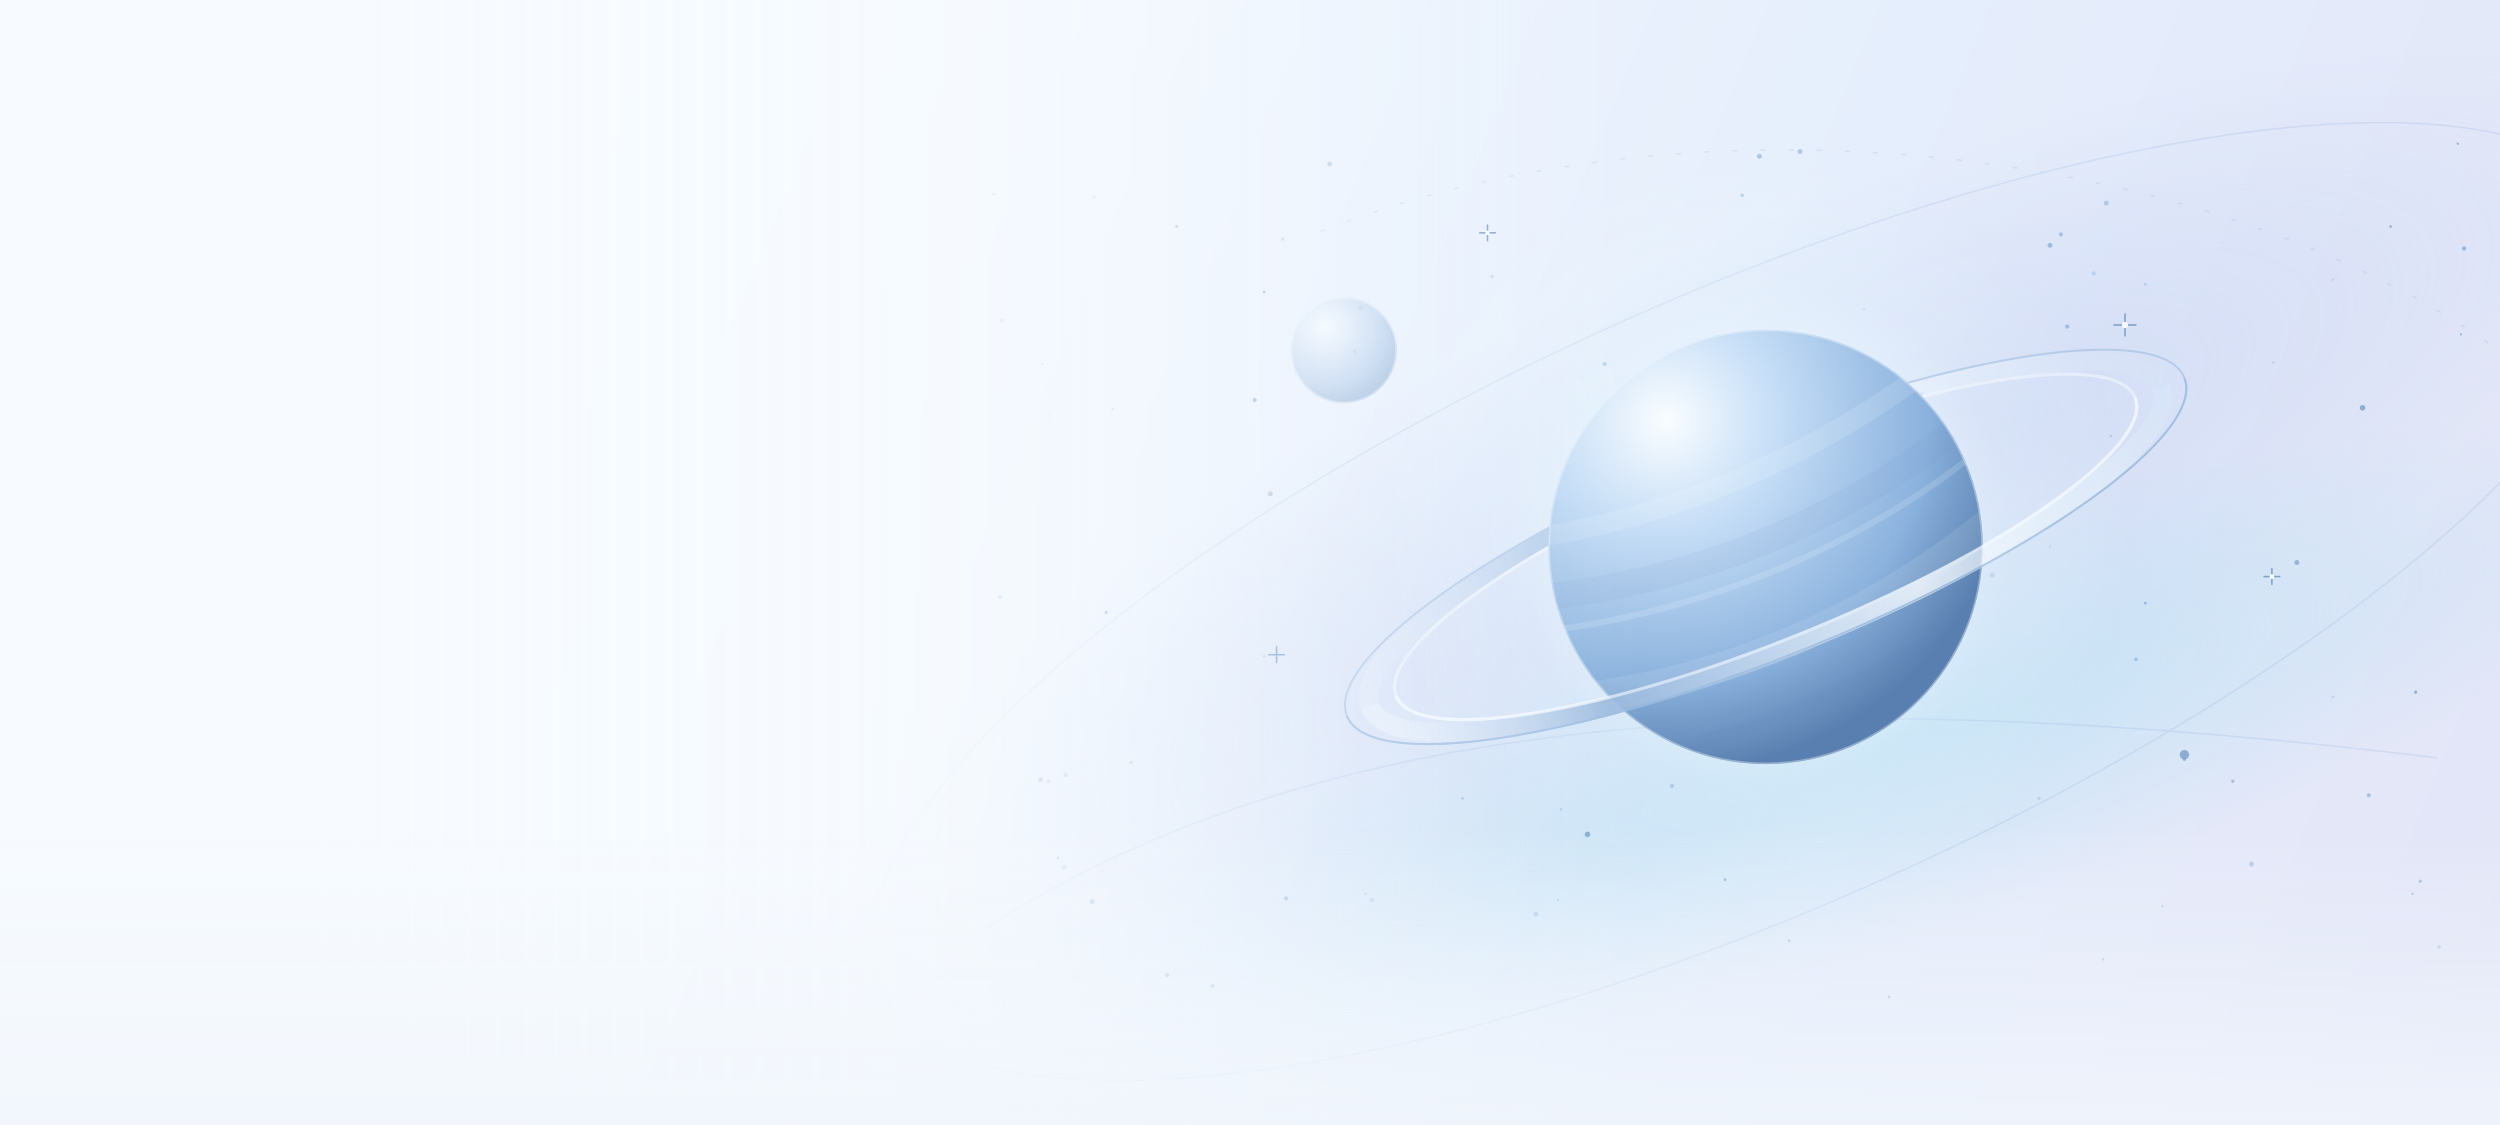
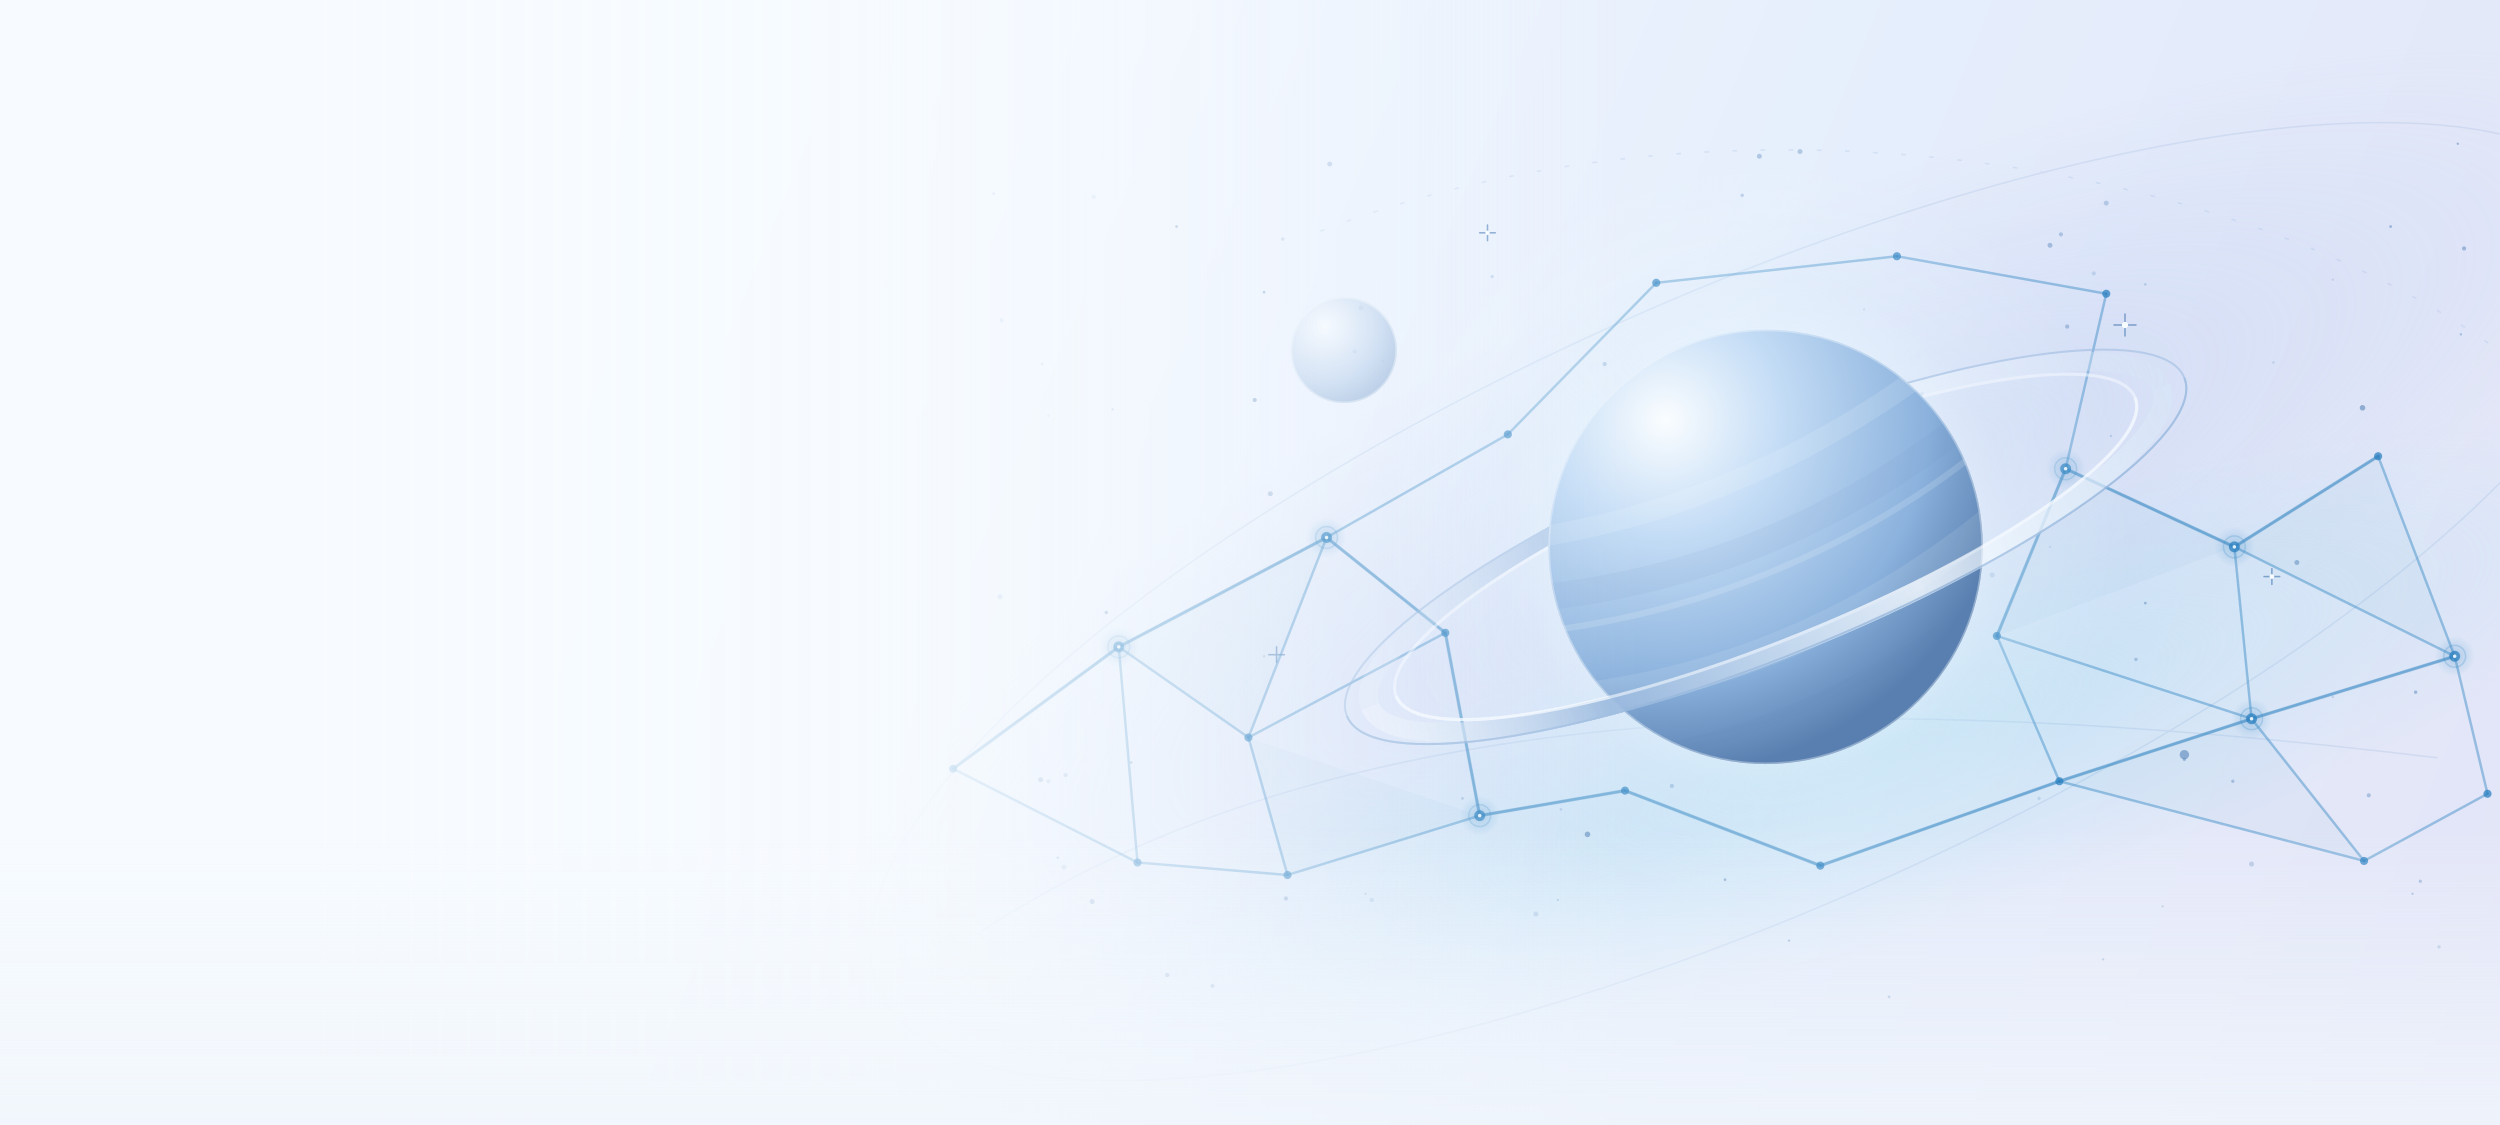
<svg xmlns="http://www.w3.org/2000/svg" width="1600" height="720" viewBox="0 0 1600 720" fill="none">
  <defs>
    <linearGradient id="space" x1="260" y1="100" x2="1600" y2="650" gradientUnits="userSpaceOnUse">
      <stop stop-color="#F7FBFF" />
      <stop offset=".6" stop-color="#E5EEFC" />
      <stop offset="1" stop-color="#E3E5F7" />
    </linearGradient>
    <radialGradient id="nebula" cx="0" cy="0" r="1" gradientTransform="translate(1130 345) rotate(-24) scale(650 190)" gradientUnits="userSpaceOnUse">
      <stop stop-color="#ACBEEA" stop-opacity=".48" />
      <stop offset=".45" stop-color="#ACBEEA" stop-opacity=".22" />
      <stop offset="1" stop-color="#ACBEEA" stop-opacity="0" />
    </radialGradient>
    <radialGradient id="nebulaBlue" cx="0" cy="0" r="1" gradientTransform="translate(1210 475) rotate(-18) scale(530 125)" gradientUnits="userSpaceOnUse">
      <stop stop-color="#A4DAEF" stop-opacity=".48" />
      <stop offset="1" stop-color="#A4DAEF" stop-opacity="0" />
    </radialGradient>
    <radialGradient id="halo" cx="0" cy="0" r="1" gradientTransform="translate(1125 340) scale(238)" gradientUnits="userSpaceOnUse">
      <stop offset=".46" stop-color="#EBF8FF" stop-opacity=".7" />
      <stop offset=".68" stop-color="#EBF8FF" stop-opacity=".24" />
      <stop offset="1" stop-color="#EBF8FF" stop-opacity="0" />
    </radialGradient>
    <radialGradient id="planet" cx="0" cy="0" r="1" gradientTransform="translate(1066 269) rotate(48) scale(226 228)" gradientUnits="userSpaceOnUse">
      <stop stop-color="#FAFDFF" />
      <stop offset=".32" stop-color="#C5DDF6" />
      <stop offset=".74" stop-color="#8BB2DD" />
      <stop offset="1" stop-color="#587FAF" />
    </radialGradient>
    <linearGradient id="ring" x1="857" y1="350" x2="1403" y2="350" gradientUnits="userSpaceOnUse">
      <stop stop-color="#F5FAFF" stop-opacity=".35" />
      <stop offset=".26" stop-color="#9AB9DE" />
      <stop offset=".65" stop-color="#F5FAFF" />
      <stop offset="1" stop-color="#D8E7F7" stop-opacity=".48" />
    </linearGradient>
    <radialGradient id="moon" cx="0" cy="0" r="1" gradientTransform="translate(848 209) rotate(45) scale(61)" gradientUnits="userSpaceOnUse">
      <stop stop-color="#F9FCFF" />
      <stop offset=".6" stop-color="#BAD0EB" />
      <stop offset="1" stop-color="#86A7CD" />
    </radialGradient>
    <linearGradient id="leftFade" x1="180" y1="360" x2="1050" y2="360" gradientUnits="userSpaceOnUse">
      <stop stop-color="#F7FBFF" />
      <stop offset=".43" stop-color="#F7FBFF" stop-opacity=".92" />
      <stop offset=".78" stop-color="#F7FBFF" stop-opacity=".26" />
      <stop offset="1" stop-color="#F7FBFF" stop-opacity="0" />
    </linearGradient>
    <linearGradient id="haze" x1="800" y1="530" x2="800" y2="720" gradientUnits="userSpaceOnUse">
      <stop stop-color="#F1F6FC" stop-opacity="0" />
      <stop offset="1" stop-color="#F1F6FC" stop-opacity=".82" />
    </linearGradient>
    <clipPath id="planetClip">
      <circle cx="1130" cy="350" r="139" />
    </clipPath>
+     <radialGradient id="networkNodeGlow">
+       <stop stop-color="#3989C4" stop-opacity=".3" />
+       <stop offset="1" stop-color="#3989C4" stop-opacity="0" />
+     </radialGradient>
  </defs>
  <path d="M0 0H1600V720H0Z" fill="url(#space)" />
  <path d="M0 0H1600V720H0Z" fill="url(#nebula)" />
  <path d="M0 0H1600V720H0Z" fill="url(#nebulaBlue)" />
  <g stroke="#759BCD" stroke-width="1" opacity=".17">
    <ellipse cx="1120" cy="385" rx="610" ry="197" transform="rotate(-24 1120 385)" />
    <path d="M628 596C855 448 1170 438 1560 485" />
    <path d="M845 148C1090 53 1415 94 1596 222" stroke-dasharray="3 15" />
  </g>
  <g fill="#4F7EB5" opacity=".66">
    <circle cx="1575" cy="214" r="0.75" opacity="0.62" />
    <circle cx="809" cy="187" r="0.9" opacity="0.66" />
    <circle cx="1319" cy="150" r="1.35" opacity="0.53" />
    <circle cx="1193" cy="198" r="0.75" opacity="0.31" />
    <circle cx="1516" cy="509" r="1.35" opacity="0.56" />
    <circle cx="1001" cy="394" r="1.6" opacity="0.46" />
    <circle cx="1145" cy="602" r="0.75" opacity="0.69" />
    <circle cx="1323" cy="209" r="1.35" opacity="0.58" />
    <circle cx="1011" cy="378" r="0.75" opacity="0.71" />
    <circle cx="1530" cy="145" r="0.9" opacity="0.72" />
    <circle cx="1230" cy="252" r="1.1" opacity="0.54" />
    <circle cx="681" cy="555" r="1.6" opacity="0.39" />
    <circle cx="997" cy="576" r="0.75" opacity="0.45" />
    <circle cx="667" cy="233" r="0.9" opacity="0.35" />
    <circle cx="640" cy="382" r="1.6" opacity="0.46" />
    <circle cx="1441" cy="553" r="1.6" opacity="0.44" />
    <circle cx="874" cy="572" r="0.75" opacity="0.38" />
    <circle cx="671" cy="500" r="1.35" opacity="0.38" />
    <circle cx="636" cy="124" r="0.9" opacity="0.51" />
    <circle cx="851" cy="105" r="1.6" opacity="0.41" />
    <circle cx="1470" cy="360" r="1.6" opacity="0.71" />
    <circle cx="1134" cy="298" r="1.35" opacity="0.29" />
    <circle cx="671" cy="266" r="0.9" opacity="0.24" />
    <circle cx="712" cy="262" r="0.75" opacity="0.46" />
    <circle cx="1115" cy="125" r="1.1" opacity="0.46" />
    <circle cx="1577" cy="159" r="1.35" opacity="0.70" />
    <circle cx="867" cy="225" r="1.35" opacity="0.56" />
    <circle cx="677" cy="549" r="0.9" opacity="0.58" />
    <circle cx="1493" cy="446" r="0.9" opacity="0.29" />
    <circle cx="1546" cy="443" r="1.1" opacity="0.72" />
    <circle cx="1573" cy="92" r="0.75" opacity="0.75" />
    <circle cx="1561" cy="606" r="1.1" opacity="0.47" />
    <circle cx="1340" cy="175" r="1.35" opacity="0.32" />
    <circle cx="1104" cy="563" r="0.9" opacity="0.75" />
    <circle cx="747" cy="624" r="1.35" opacity="0.72" />
    <circle cx="724" cy="488" r="0.9" opacity="0.63" />
    <circle cx="1149" cy="368" r="1.1" opacity="0.37" />
    <circle cx="885" cy="231" r="0.9" opacity="0.31" />
    <circle cx="666" cy="499" r="1.6" opacity="0.63" />
    <circle cx="1223" cy="406" r="1.35" opacity="0.50" />
    <circle cx="1373" cy="182" r="0.9" opacity="0.37" />
    <circle cx="1544" cy="572" r="0.75" opacity="0.58" />
    <circle cx="753" cy="145" r="0.9" opacity="0.74" />
    <circle cx="1455" cy="232" r="0.9" opacity="0.26" />
    <circle cx="1011" cy="371" r="1.6" opacity="0.65" />
    <circle cx="936" cy="511" r="0.9" opacity="0.47" />
    <circle cx="1398" cy="486" r="1.1" opacity="0.62" />
    <circle cx="1005" cy="369" r="1.35" opacity="0.38" />
    <circle cx="1351" cy="279" r="0.75" opacity="0.40" />
    <circle cx="1429" cy="500" r="1.1" opacity="0.57" />
    <circle cx="682" cy="496" r="1.35" opacity="0.48" />
    <circle cx="700" cy="126" r="1.35" opacity="0.26" />
    <circle cx="823" cy="575" r="1.35" opacity="0.61" />
    <circle cx="1549" cy="564" r="1.1" opacity="0.58" />
    <circle cx="1275" cy="368" r="1.6" opacity="0.38" />
    <circle cx="955" cy="177" r="1.1" opacity="0.31" />
    <circle cx="1346" cy="614" r="0.75" opacity="0.56" />
    <circle cx="821" cy="153" r="1.1" opacity="0.32" />
    <circle cx="1140" cy="438" r="0.75" opacity="0.49" />
    <circle cx="809" cy="420" r="0.75" opacity="0.41" />
    <circle cx="1070" cy="503" r="1.35" opacity="0.54" />
    <circle cx="1114" cy="330" r="1.1" opacity="0.30" />
    <circle cx="999" cy="518" r="0.9" opacity="0.34" />
    <circle cx="1384" cy="580" r="0.75" opacity="0.43" />
    <circle cx="878" cy="576" r="1.35" opacity="0.32" />
    <circle cx="1367" cy="422" r="1.1" opacity="0.56" />
    <circle cx="1209" cy="438" r="1.1" opacity="0.50" />
    <circle cx="1493" cy="179" r="0.75" opacity="0.30" />
    <circle cx="803" cy="256" r="1.35" opacity="0.69" />
    <circle cx="1209" cy="638" r="0.9" opacity="0.65" />
    <circle cx="1305" cy="511" r="1.1" opacity="0.29" />
    <circle cx="708" cy="392" r="1.1" opacity="0.76" />
    <circle cx="1312" cy="157" r="1.6" opacity="0.63" />
    <circle cx="699" cy="577" r="1.6" opacity="0.73" />
    <circle cx="776" cy="631" r="1.35" opacity="0.58" />
    <circle cx="641" cy="205" r="1.35" opacity="0.39" />
    <circle cx="1152" cy="97" r="1.6" opacity="0.52" />
    <circle cx="1312" cy="350" r="0.9" opacity="0.25" />
    <circle cx="1126" cy="100" r="1.6" opacity="0.54" />
    <circle cx="1080" cy="257" r="1.6" opacity="0.56" />
    <circle cx="871" cy="197" r="1.6" opacity="0.51" />
    <circle cx="983" cy="585" r="1.6" opacity="0.36" />
    <circle cx="1348" cy="130" r="1.6" opacity="0.46" />
    <circle cx="1027" cy="233" r="1.35" opacity="0.63" />
    <circle cx="1373" cy="386" r="0.9" opacity="0.67" />
    <circle cx="813" cy="316" r="1.6" opacity="0.52" />
  </g>
  <g stroke="#4F7EB5" stroke-linecap="round" opacity=".65">
    <path d="M1360 201V215M1353 208H1367" />
    <path d="M1454 364V374M1449 369H1459" />
    <path d="M952 144V154M947 149H957" />
    <path d="M817 414V424M812 419H822" />
  </g>
  <g fill="#F9FDFF">
    <circle cx="1360" cy="208" r="2" />
    <circle cx="1454" cy="369" r="1.5" />
    <circle cx="952" cy="149" r="1.4" />
  </g>
+   <g id="network-mesh">
+     <g fill="#3989C4" opacity=".045">
+       <polygon points="716,414 799,472 849,344" />
+       <polygon points="799,472 947,522 824,560" />
+       <polygon points="1322,300 1430,350 1278,407" />
+       <polygon points="1430,350 1522,292 1571,420" />
+       <polygon points="1318,500 1441,460 1513,551" />
+     </g>
+     <g stroke="#3989C4" stroke-width="1.6" stroke-opacity=".46" stroke-linecap="round" stroke-linejoin="round">
+       <path d="M610 492L716 414" />
+       <path d="M610 492L728 552" />
+       <path d="M716 414L799 472" />
+       <path d="M716 414L849 344" />
+       <path d="M799 472L849 344" />
+       <path d="M799 472L925 405" />
+       <path d="M799 472L824 560" />
+       <path d="M849 344L925 405" />
+       <path d="M849 344L965 278" />
+       <path d="M925 405L947 522" />
+       <path d="M947 522L824 560" />
+       <path d="M824 560L728 552" />
+       <path d="M716 414L728 552" />
+       <path d="M947 522L1040 506" />
+       <path d="M1040 506L1165 554" />
+       <path d="M1165 554L1318 500" />
+       <path d="M965 278L1060 181" />
+       <path d="M1060 181L1214 164" />
+       <path d="M1214 164L1348 188" />
+       <path d="M1348 188L1322 300" />
+       <path d="M1322 300L1430 350" />
+       <path d="M1322 300L1278 407" />
+       <path d="M1430 350L1522 292" />
+       <path d="M1522 292L1571 420" />
+       <path d="M1430 350L1571 420" />
+       <path d="M1430 350L1441 460" />
+       <path d="M1278 407L1441 460" />
+       <path d="M1278 407L1318 500" />
+       <path d="M1318 500L1441 460" />
+       <path d="M1441 460L1513 551" />
+       <path d="M1441 460L1571 420" />
+       <path d="M1571 420L1592 508" />
+       <path d="M1513 551L1592 508" />
+       <path d="M1318 500L1513 551" />
+     </g>
+     <g stroke="#3989C4" stroke-width="2.2" stroke-opacity=".34" stroke-linecap="round" stroke-linejoin="round">
+       <polyline points="610,492 716,414 849,344 925,405 947,522 1040,506 1165,554 1318,500 1441,460 1571,420" />
+       <polyline points="1278,407 1322,300 1430,350 1522,292" />
+     </g>
+     <g>
+       <circle cx="716" cy="414" r="13" fill="url(#networkNodeGlow)" />
+       <circle cx="716" cy="414" r="7" stroke="#3989C4" stroke-opacity=".24" />
+       <circle cx="849" cy="344" r="13" fill="url(#networkNodeGlow)" />
+       <circle cx="849" cy="344" r="7" stroke="#3989C4" stroke-opacity=".24" />
+       <circle cx="947" cy="522" r="13" fill="url(#networkNodeGlow)" />
+       <circle cx="947" cy="522" r="7" stroke="#3989C4" stroke-opacity=".24" />
+       <circle cx="1322" cy="300" r="13" fill="url(#networkNodeGlow)" />
+       <circle cx="1322" cy="300" r="7" stroke="#3989C4" stroke-opacity=".24" />
+       <circle cx="1430" cy="350" r="13" fill="url(#networkNodeGlow)" />
+       <circle cx="1430" cy="350" r="7" stroke="#3989C4" stroke-opacity=".24" />
+       <circle cx="1441" cy="460" r="13" fill="url(#networkNodeGlow)" />
+       <circle cx="1441" cy="460" r="7" stroke="#3989C4" stroke-opacity=".24" />
+       <circle cx="1571" cy="420" r="13" fill="url(#networkNodeGlow)" />
+       <circle cx="1571" cy="420" r="7" stroke="#3989C4" stroke-opacity=".24" />
+     </g>
+     <g fill="#287FBF" fill-opacity=".72">
+       <circle cx="610" cy="492" r="2.6" />
+       <circle cx="716" cy="414" r="3.5" />
+       <circle cx="799" cy="472" r="2.6" />
+       <circle cx="849" cy="344" r="3.5" />
+       <circle cx="925" cy="405" r="2.6" />
+       <circle cx="947" cy="522" r="3.5" />
+       <circle cx="824" cy="560" r="2.6" />
+       <circle cx="728" cy="552" r="2.6" />
+       <circle cx="965" cy="278" r="2.6" />
+       <circle cx="1040" cy="506" r="2.6" />
+       <circle cx="1165" cy="554" r="2.6" />
+       <circle cx="1318" cy="500" r="2.6" />
+       <circle cx="1278" cy="407" r="2.6" />
+       <circle cx="1322" cy="300" r="3.5" />
+       <circle cx="1430" cy="350" r="3.5" />
+       <circle cx="1522" cy="292" r="2.6" />
+       <circle cx="1571" cy="420" r="3.5" />
+       <circle cx="1441" cy="460" r="3.5" />
+       <circle cx="1513" cy="551" r="2.6" />
+       <circle cx="1592" cy="508" r="2.6" />
+       <circle cx="1348" cy="188" r="2.6" />
+       <circle cx="1214" cy="164" r="2.6" />
+       <circle cx="1060" cy="181" r="2.6" />
+     </g>
+     <g fill="#F5FCFF" opacity=".9">
+       <circle cx="716" cy="414" r="1.15" />
+       <circle cx="849" cy="344" r="1.15" />
+       <circle cx="947" cy="522" r="1.15" />
+       <circle cx="1322" cy="300" r="1.15" />
+       <circle cx="1430" cy="350" r="1.15" />
+       <circle cx="1441" cy="460" r="1.15" />
+       <circle cx="1571" cy="420" r="1.15" />
+     </g>
+   </g>
  <circle cx="860" cy="224" r="34" fill="url(#moon)" opacity=".77" />
  <circle cx="860" cy="224" r="33.5" stroke="#F9FCFF" stroke-opacity=".42" />
  <circle cx="1125" cy="340" r="240" fill="url(#halo)" />
  <g transform="rotate(-22 1130 350)" opacity=".54">
    <ellipse cx="1130" cy="350" rx="273" ry="65" stroke="url(#ring)" stroke-width="12" />
    <ellipse cx="1130" cy="350" rx="289" ry="70" stroke="#9AB9DE" stroke-width="1.3" />
    <ellipse cx="1130" cy="350" rx="255" ry="60" stroke="#F5FAFF" stroke-width="2" />
  </g>
  <circle cx="1130" cy="350" r="139" fill="url(#planet)" />
  <g clip-path="url(#planetClip)" transform="rotate(-22 1130 350)">
    <path d="M972 283C1080 314 1190 308 1294 277" stroke="#FAFDFF" stroke-width="13" opacity=".13" />
    <path d="M976 324C1090 357 1190 352 1293 320" stroke="#587FAF" stroke-width="17" opacity=".07" />
    <path d="M975 346C1079 375 1192 372 1286 342" stroke="#FAFDFF" stroke-width="4" opacity=".15" />
    <path d="M976 393C1081 423 1189 417 1290 382" stroke="#FAFDFF" stroke-width="19" opacity=".1" />
    <path d="M996 441C1090 464 1188 453 1277 426" stroke="#587FAF" stroke-width="8" opacity=".08" />
  </g>
  <circle cx="1130" cy="350" r="138.5" stroke="#FAFDFF" stroke-opacity=".35" />
  <g transform="rotate(-22 1130 350)" opacity=".82">
    <path d="M857 350A273 65 0 0 0 1403 350" stroke="url(#ring)" stroke-width="12" />
    <path d="M841 350A289 70 0 0 0 1419 350" stroke="#9AB9DE" stroke-width="1.3" opacity=".75" />
    <path d="M875 350A255 60 0 0 0 1385 350" stroke="#F5FAFF" stroke-width="2" opacity=".72" />
  </g>
  <g fill="#4F7EB5" opacity=".55">
    <circle cx="1398" cy="483" r="3" />
    <circle cx="1016" cy="534" r="1.8" />
    <circle cx="1512" cy="261" r="1.8" />
  </g>
  <path d="M0 0H1600V720H0Z" fill="url(#leftFade)" />
  <path d="M0 500H1600V720H0Z" fill="url(#haze)" />
</svg>
